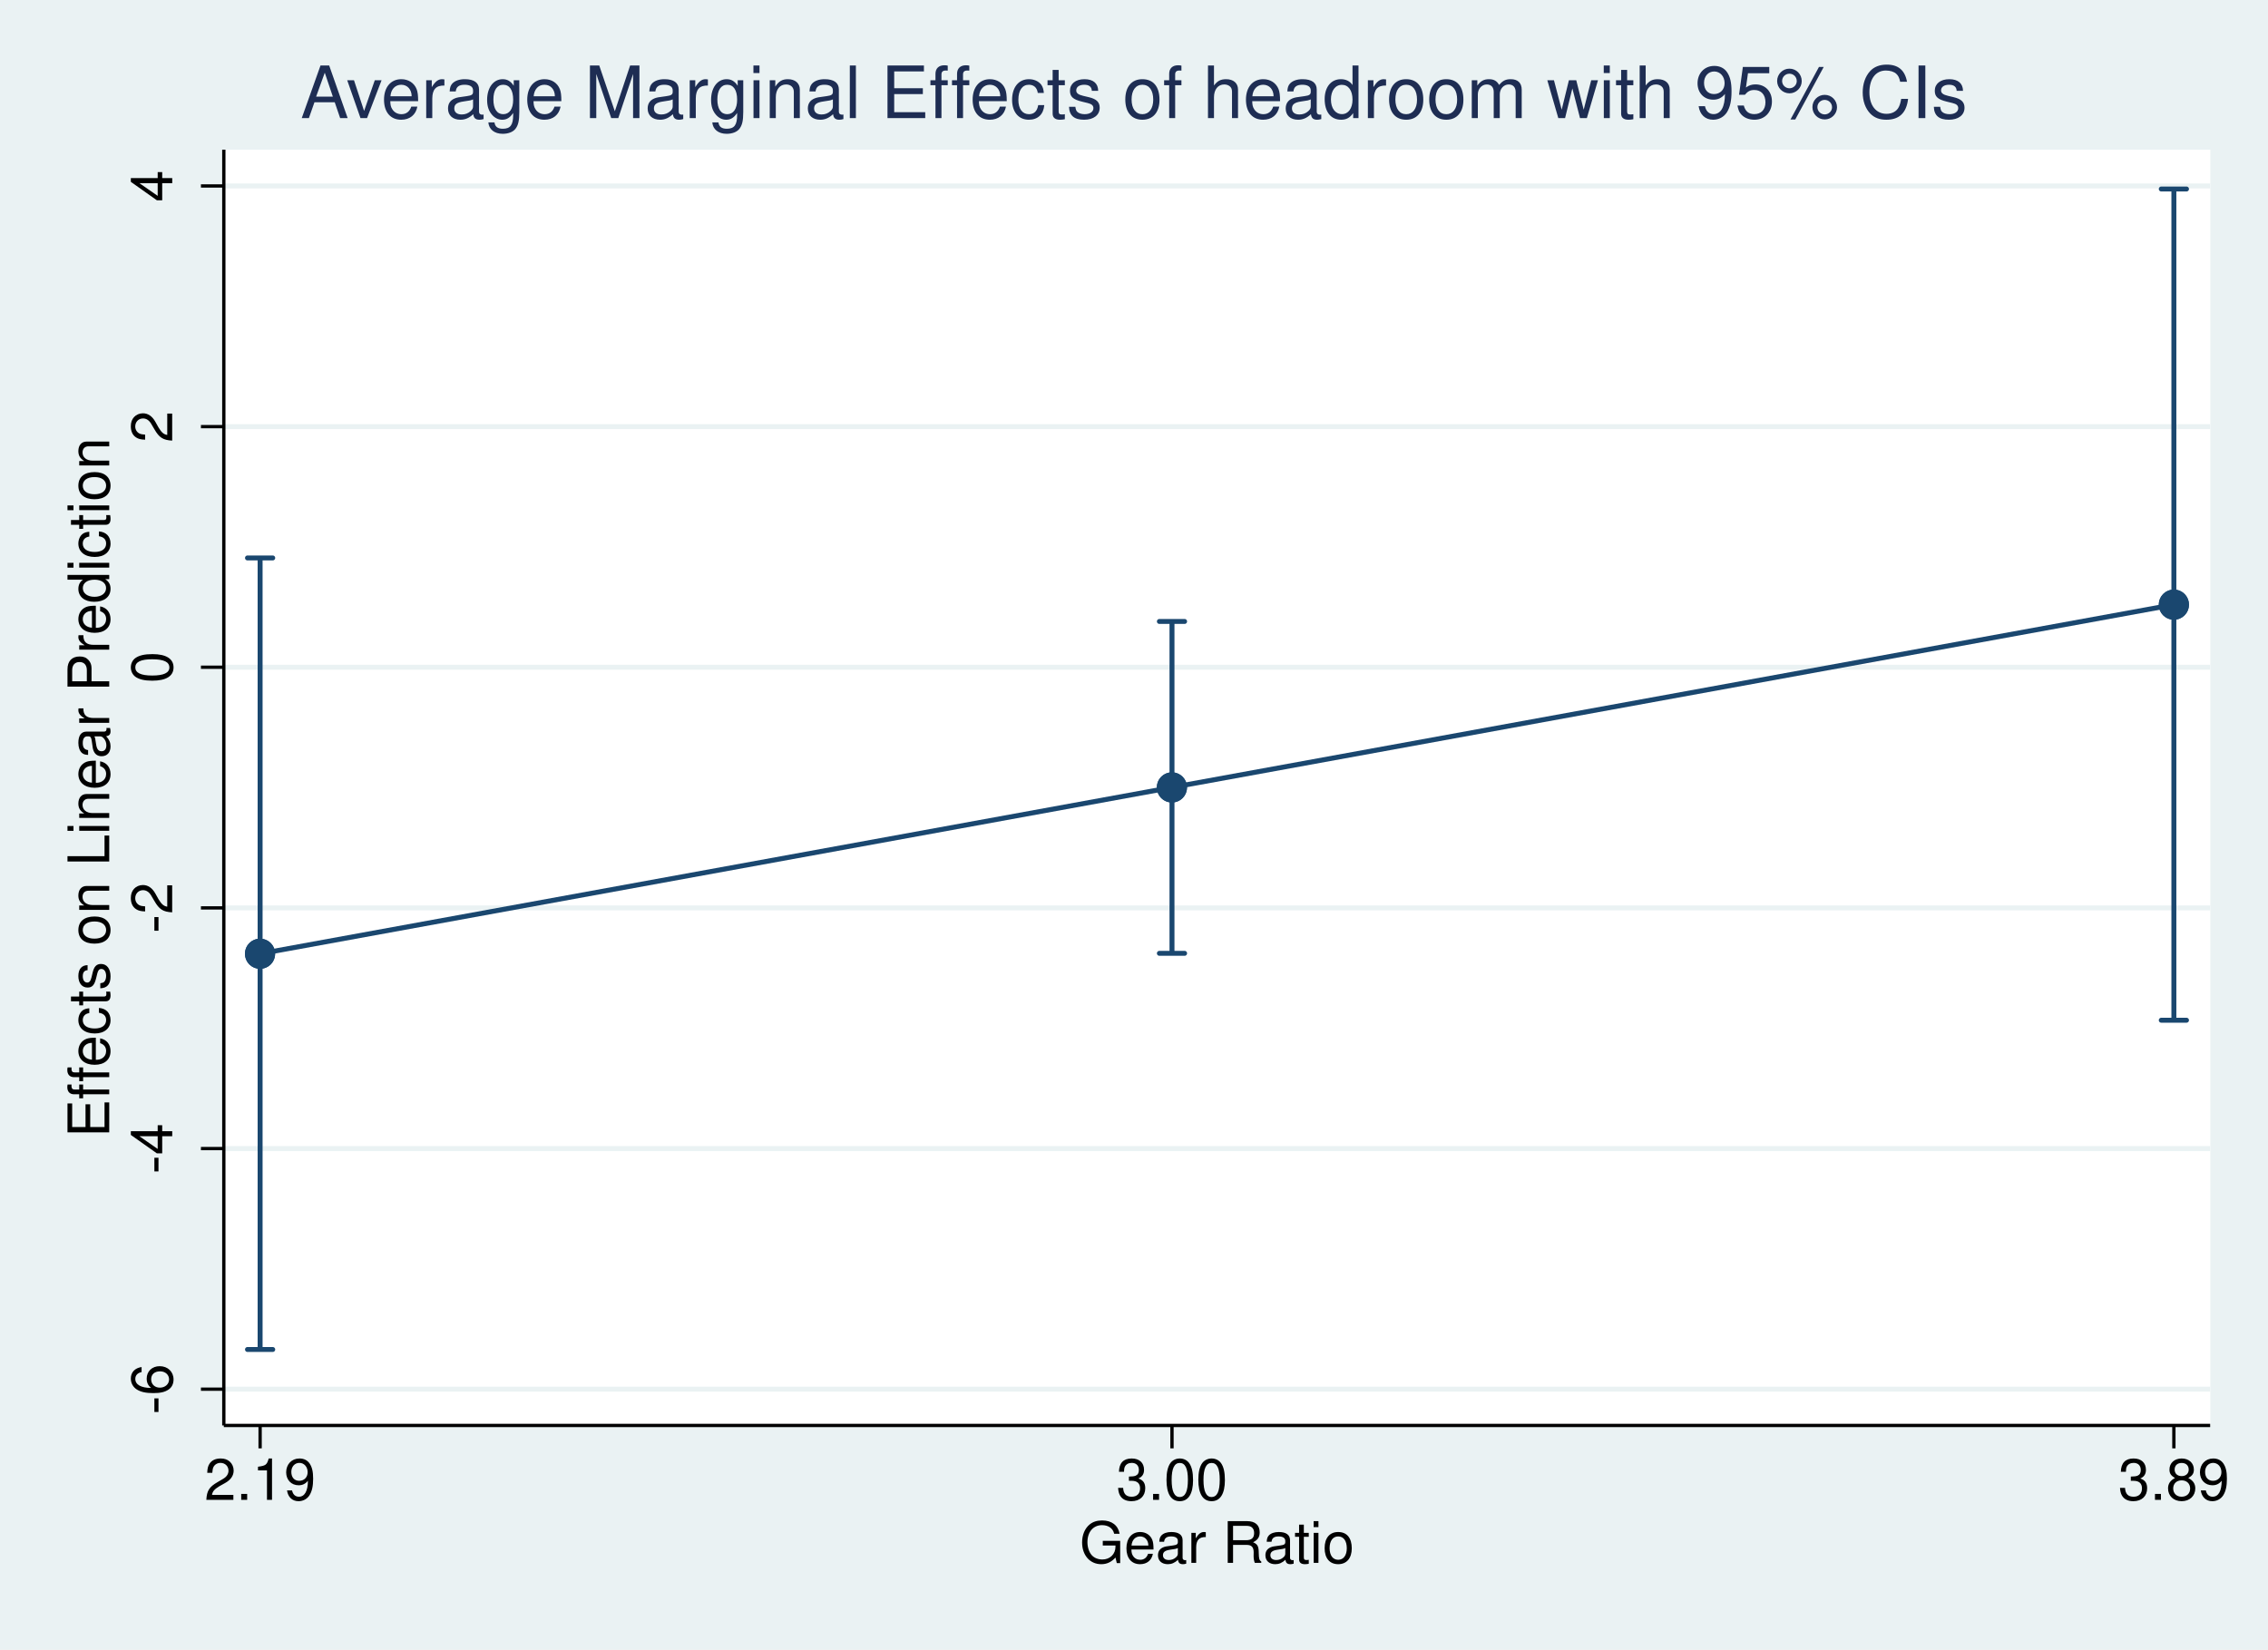
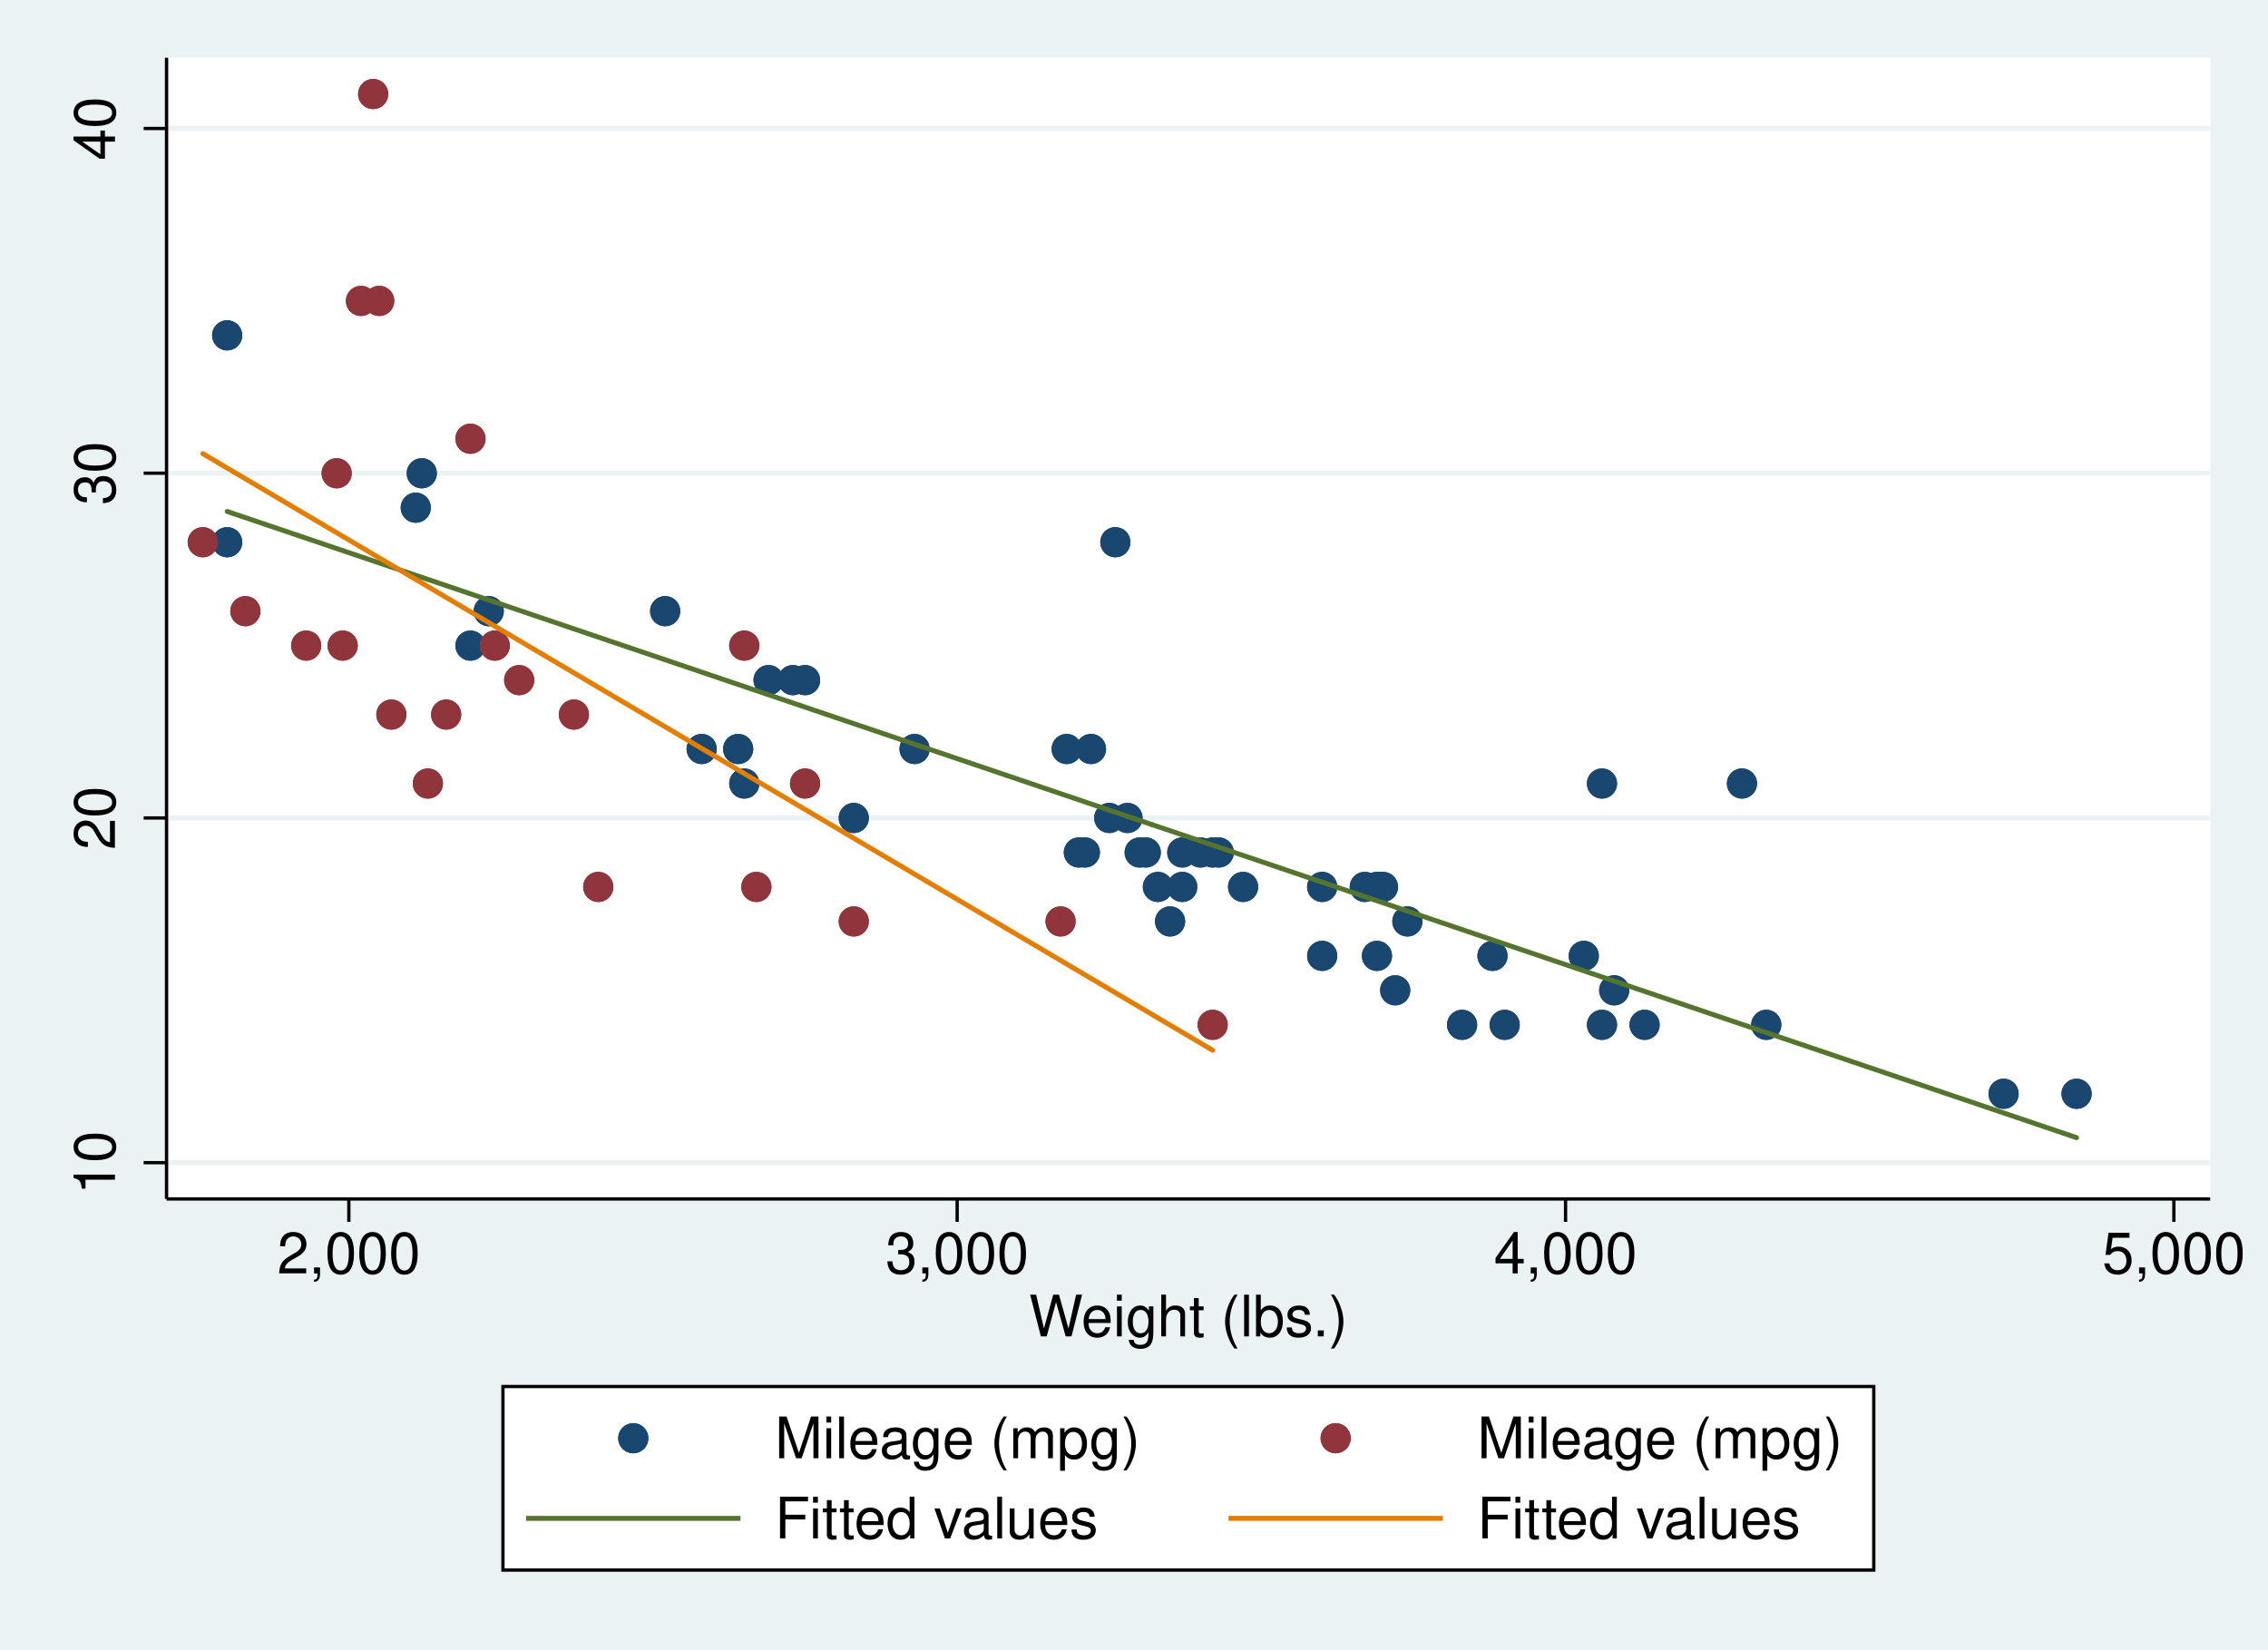
<svg xmlns="http://www.w3.org/2000/svg" version="1.1" width="5.50in" height="4.00in" viewBox="0 0 3960 2880">
  <rect x="0" y="0" width="3960" height="2880" style="fill:#EAF2F3;stroke:none" />
  <rect x="0.00" y="0.00" width="3959.88" height="2880.00" style="fill:#EAF2F3" />
  <rect x="2.88" y="2.88" width="3954.12" height="2874.24" style="fill:none;stroke:#EAF2F3;stroke-width:5.76" />
-   <rect x="390.80" y="261.37" width="3468.22" height="2227.82" style="fill:#FFFFFF" />
-   <rect x="393.68" y="264.25" width="3462.46" height="2222.06" style="fill:none;stroke:#FFFFFF;stroke-width:5.76" />
-   <line x1="390.80" y1="2425.82" x2="3859.02" y2="2425.82" style="stroke:#EAF2F3;stroke-width:8.64" />
-   <line x1="390.80" y1="2005.68" x2="3859.02" y2="2005.68" style="stroke:#EAF2F3;stroke-width:8.64" />
-   <line x1="390.80" y1="1585.41" x2="3859.02" y2="1585.41" style="stroke:#EAF2F3;stroke-width:8.64" />
-   <line x1="390.80" y1="1165.14" x2="3859.02" y2="1165.14" style="stroke:#EAF2F3;stroke-width:8.64" />
-   <line x1="390.80" y1="745.00" x2="3859.02" y2="745.00" style="stroke:#EAF2F3;stroke-width:8.64" />
-   <line x1="390.80" y1="324.73" x2="3859.02" y2="324.73" style="stroke:#EAF2F3;stroke-width:8.64" />
-   <line x1="454.16" y1="2356.52" x2="454.16" y2="974.31" style="stroke:#1A476F;stroke-width:8.64" />
-   <line x1="432.13" y1="974.31" x2="476.19" y2="974.31" stroke-linecap="round" style="stroke:#1A476F;stroke-width:8.64" />
-   <line x1="432.13" y1="2356.52" x2="476.19" y2="2356.52" stroke-linecap="round" style="stroke:#1A476F;stroke-width:8.64" />
-   <line x1="2046.33" y1="1664.74" x2="2046.33" y2="1085.20" style="stroke:#1A476F;stroke-width:8.64" />
-   <line x1="2024.30" y1="1085.20" x2="2068.36" y2="1085.20" stroke-linecap="round" style="stroke:#1A476F;stroke-width:8.64" />
-   <line x1="2024.30" y1="1664.74" x2="2068.36" y2="1664.74" stroke-linecap="round" style="stroke:#1A476F;stroke-width:8.64" />
-   <line x1="3795.66" y1="1781.56" x2="3795.66" y2="330.05" style="stroke:#1A476F;stroke-width:8.64" />
-   <line x1="3773.63" y1="330.05" x2="3817.69" y2="330.05" stroke-linecap="round" style="stroke:#1A476F;stroke-width:8.64" />
-   <line x1="3773.63" y1="1781.56" x2="3817.69" y2="1781.56" stroke-linecap="round" style="stroke:#1A476F;stroke-width:8.64" />
-   <line x1="454.04" y1="1665.48" x2="2046.21" y2="1375.03" stroke-linecap="round" style="stroke:#1A476F;stroke-width:8.64" />
-   <line x1="2046.21" y1="1375.03" x2="3795.66" y2="1055.87" stroke-linecap="round" style="stroke:#1A476F;stroke-width:8.64" />
-   <circle cx="454.04" cy="1665.48" r="26.35" style="fill:#1A476F" />
-   <circle cx="454.04" cy="1665.48" r="22.03" style="fill:none;stroke:#1A476F;stroke-width:8.64" />
-   <circle cx="2046.21" cy="1375.03" r="26.35" style="fill:#1A476F" />
-   <circle cx="2046.21" cy="1375.03" r="22.03" style="fill:none;stroke:#1A476F;stroke-width:8.64" />
-   <circle cx="3795.66" cy="1055.87" r="26.35" style="fill:#1A476F" />
-   <circle cx="3795.66" cy="1055.87" r="22.03" style="fill:none;stroke:#1A476F;stroke-width:8.64" />
-   <line x1="390.80" y1="2489.19" x2="390.80" y2="261.37" style="stroke:#000000;stroke-width:5.76" />
-   <line x1="390.80" y1="2425.82" x2="350.83" y2="2425.82" style="stroke:#000000;stroke-width:5.76" />
-   <text x="300.72" y="2425.82" style="font-family:'Helvetica';font-size:99.99px;fill:#000000" transform="rotate(-90 300.72,2425.82)" text-anchor="middle">-6</text>
-   <line x1="390.80" y1="2005.68" x2="350.83" y2="2005.68" style="stroke:#000000;stroke-width:5.76" />
-   <text x="300.72" y="2005.68" style="font-family:'Helvetica';font-size:99.99px;fill:#000000" transform="rotate(-90 300.72,2005.68)" text-anchor="middle">-4</text>
-   <line x1="390.80" y1="1585.41" x2="350.83" y2="1585.41" style="stroke:#000000;stroke-width:5.76" />
-   <text x="300.72" y="1585.41" style="font-family:'Helvetica';font-size:99.99px;fill:#000000" transform="rotate(-90 300.72,1585.41)" text-anchor="middle">-2</text>
-   <line x1="390.80" y1="1165.14" x2="350.83" y2="1165.14" style="stroke:#000000;stroke-width:5.76" />
-   <text x="300.72" y="1165.14" style="font-family:'Helvetica';font-size:99.99px;fill:#000000" transform="rotate(-90 300.72,1165.14)" text-anchor="middle">0</text>
-   <line x1="390.80" y1="745.00" x2="350.83" y2="745.00" style="stroke:#000000;stroke-width:5.76" />
-   <text x="300.72" y="745.00" style="font-family:'Helvetica';font-size:99.99px;fill:#000000" transform="rotate(-90 300.72,745.00)" text-anchor="middle">2</text>
-   <line x1="390.80" y1="324.73" x2="350.83" y2="324.73" style="stroke:#000000;stroke-width:5.76" />
-   <text x="300.72" y="324.73" style="font-family:'Helvetica';font-size:99.99px;fill:#000000" transform="rotate(-90 300.72,324.73)" text-anchor="middle">4</text>
-   <text x="190.71" y="1375.28" style="font-family:'Helvetica';font-size:99.99px;fill:#000000" transform="rotate(-90 190.71,1375.28)" text-anchor="middle">Effects on Linear Prediction</text>
-   <line x1="390.80" y1="2489.19" x2="3859.02" y2="2489.19" style="stroke:#000000;stroke-width:5.76" />
-   <line x1="454.16" y1="2489.19" x2="454.16" y2="2529.16" style="stroke:#000000;stroke-width:5.76" />
-   <text x="454.16" y="2619.14" style="font-family:'Helvetica';font-size:99.99px;fill:#000000" text-anchor="middle">2.19</text>
-   <line x1="2046.33" y1="2489.19" x2="2046.33" y2="2529.16" style="stroke:#000000;stroke-width:5.76" />
-   <text x="2046.33" y="2619.14" style="font-family:'Helvetica';font-size:99.99px;fill:#000000" text-anchor="middle">3.00</text>
-   <line x1="3795.66" y1="2489.19" x2="3795.66" y2="2529.16" style="stroke:#000000;stroke-width:5.76" />
-   <text x="3795.66" y="2619.14" style="font-family:'Helvetica';font-size:99.99px;fill:#000000" text-anchor="middle">3.89</text>
-   <text x="2124.91" y="2729.16" style="font-family:'Helvetica';font-size:99.99px;fill:#000000" text-anchor="middle">Gear Ratio</text>
-   <text x="1980.00" y="206.19" style="font-family:'Helvetica';font-size:125.98px;fill:#1E2D53" text-anchor="middle">Average Marginal Effects of headroom with 95% CIs</text>
+   <rect x="290.81" y="100.86" width="3568.21" height="1992.81" style="fill:#FFFFFF" />
+   <rect x="293.69" y="103.74" width="3562.45" height="1987.05" style="fill:none;stroke:#FFFFFF;stroke-width:5.76" />
+   <line x1="290.81" y1="2030.31" x2="3859.02" y2="2030.31" style="stroke:#EAF2F3;stroke-width:8.64" />
+   <line x1="290.81" y1="1428.37" x2="3859.02" y2="1428.37" style="stroke:#EAF2F3;stroke-width:8.64" />
+   <line x1="290.81" y1="826.30" x2="3859.02" y2="826.30" style="stroke:#EAF2F3;stroke-width:8.64" />
+   <line x1="290.81" y1="224.37" x2="3859.02" y2="224.37" style="stroke:#EAF2F3;stroke-width:8.64" />
+   <circle cx="1596.87" cy="1307.95" r="26.35" style="fill:#1A476F" />
+   <circle cx="1596.87" cy="1307.95" r="22.03" style="fill:none;stroke:#1A476F;stroke-width:8.64" />
+   <circle cx="2042.99" cy="1609.05" r="26.35" style="fill:#1A476F" />
+   <circle cx="2042.99" cy="1609.05" r="22.03" style="fill:none;stroke:#1A476F;stroke-width:8.64" />
+   <circle cx="1288.86" cy="1307.95" r="26.35" style="fill:#1A476F" />
+   <circle cx="1288.86" cy="1307.95" r="22.03" style="fill:none;stroke:#1A476F;stroke-width:8.64" />
+   <circle cx="1936.81" cy="1428.37" r="26.35" style="fill:#1A476F" />
+   <circle cx="1936.81" cy="1428.37" r="22.03" style="fill:none;stroke:#1A476F;stroke-width:8.64" />
+   <circle cx="2818.41" cy="1729.34" r="26.35" style="fill:#1A476F" />
+   <circle cx="2818.41" cy="1729.34" r="22.03" style="fill:none;stroke:#1A476F;stroke-width:8.64" />
+   <circle cx="2382.93" cy="1548.78" r="26.35" style="fill:#1A476F" />
+   <circle cx="2382.93" cy="1548.78" r="22.03" style="fill:none;stroke:#1A476F;stroke-width:8.64" />
+   <circle cx="853.38" cy="1067.25" r="26.35" style="fill:#1A476F" />
+   <circle cx="853.38" cy="1067.25" r="22.03" style="fill:none;stroke:#1A476F;stroke-width:8.64" />
+   <circle cx="1968.62" cy="1428.37" r="26.35" style="fill:#1A476F" />
+   <circle cx="1968.62" cy="1428.37" r="22.03" style="fill:none;stroke:#1A476F;stroke-width:8.64" />
+   <circle cx="2605.93" cy="1669.19" r="26.35" style="fill:#1A476F" />
+   <circle cx="2605.93" cy="1669.19" r="22.03" style="fill:none;stroke:#1A476F;stroke-width:8.64" />
+   <circle cx="2096.08" cy="1488.64" r="26.35" style="fill:#1A476F" />
+   <circle cx="2096.08" cy="1488.64" r="22.03" style="fill:none;stroke:#1A476F;stroke-width:8.64" />
+   <circle cx="3083.97" cy="1789.60" r="26.35" style="fill:#1A476F" />
+   <circle cx="3083.97" cy="1789.60" r="22.03" style="fill:none;stroke:#1A476F;stroke-width:8.64" />
+   <circle cx="2627.21" cy="1789.60" r="26.35" style="fill:#1A476F" />
+   <circle cx="2627.21" cy="1789.60" r="22.03" style="fill:none;stroke:#1A476F;stroke-width:8.64" />
+   <circle cx="3041.53" cy="1368.22" r="26.35" style="fill:#1A476F" />
+   <circle cx="3041.53" cy="1368.22" r="22.03" style="fill:none;stroke:#1A476F;stroke-width:8.64" />
+   <circle cx="725.92" cy="886.57" r="26.35" style="fill:#1A476F" />
+   <circle cx="725.92" cy="886.57" r="22.03" style="fill:none;stroke:#1A476F;stroke-width:8.64" />
+   <circle cx="2404.22" cy="1669.19" r="26.35" style="fill:#1A476F" />
+   <circle cx="2404.22" cy="1669.19" r="22.03" style="fill:none;stroke:#1A476F;stroke-width:8.64" />
+   <circle cx="1862.44" cy="1307.95" r="26.35" style="fill:#1A476F" />
+   <circle cx="1862.44" cy="1307.95" r="22.03" style="fill:none;stroke:#1A476F;stroke-width:8.64" />
+   <circle cx="1904.88" cy="1307.95" r="26.35" style="fill:#1A476F" />
+   <circle cx="1904.88" cy="1307.95" r="22.03" style="fill:none;stroke:#1A476F;stroke-width:8.64" />
+   <circle cx="1405.68" cy="1187.67" r="26.35" style="fill:#1A476F" />
+   <circle cx="1405.68" cy="1187.67" r="22.03" style="fill:none;stroke:#1A476F;stroke-width:8.64" />
+   <circle cx="2128.01" cy="1488.64" r="26.35" style="fill:#1A476F" />
+   <circle cx="2128.01" cy="1488.64" r="22.03" style="fill:none;stroke:#1A476F;stroke-width:8.64" />
+   <circle cx="736.44" cy="826.43" r="26.35" style="fill:#1A476F" />
+   <circle cx="736.44" cy="826.43" r="22.03" style="fill:none;stroke:#1A476F;stroke-width:8.64" />
+   <circle cx="2308.56" cy="1548.78" r="26.35" style="fill:#1A476F" />
+   <circle cx="2308.56" cy="1548.78" r="22.03" style="fill:none;stroke:#1A476F;stroke-width:8.64" />
+   <circle cx="2308.56" cy="1669.19" r="26.35" style="fill:#1A476F" />
+   <circle cx="2308.56" cy="1669.19" r="22.03" style="fill:none;stroke:#1A476F;stroke-width:8.64" />
+   <circle cx="2457.30" cy="1609.05" r="26.35" style="fill:#1A476F" />
+   <circle cx="2457.30" cy="1609.05" r="22.03" style="fill:none;stroke:#1A476F;stroke-width:8.64" />
+   <circle cx="396.62" cy="946.84" r="26.35" style="fill:#1A476F" />
+   <circle cx="396.62" cy="946.84" r="22.03" style="fill:none;stroke:#1A476F;stroke-width:8.64" />
+   <circle cx="1299.50" cy="1368.22" r="26.35" style="fill:#1A476F" />
+   <circle cx="1299.50" cy="1368.22" r="22.03" style="fill:none;stroke:#1A476F;stroke-width:8.64" />
+   <circle cx="3625.75" cy="1910.02" r="26.35" style="fill:#1A476F" />
+   <circle cx="3625.75" cy="1910.02" r="22.03" style="fill:none;stroke:#1A476F;stroke-width:8.64" />
+   <circle cx="3498.29" cy="1910.02" r="26.35" style="fill:#1A476F" />
+   <circle cx="3498.29" cy="1910.02" r="22.03" style="fill:none;stroke:#1A476F;stroke-width:8.64" />
+   <circle cx="2552.84" cy="1789.60" r="26.35" style="fill:#1A476F" />
+   <circle cx="2552.84" cy="1789.60" r="22.03" style="fill:none;stroke:#1A476F;stroke-width:8.64" />
+   <circle cx="1225.12" cy="1307.95" r="26.35" style="fill:#1A476F" />
+   <circle cx="1225.12" cy="1307.95" r="22.03" style="fill:none;stroke:#1A476F;stroke-width:8.64" />
+   <circle cx="2797.12" cy="1789.60" r="26.35" style="fill:#1A476F" />
+   <circle cx="2797.12" cy="1789.60" r="22.03" style="fill:none;stroke:#1A476F;stroke-width:8.64" />
+   <circle cx="2436.02" cy="1729.34" r="26.35" style="fill:#1A476F" />
+   <circle cx="2436.02" cy="1729.34" r="22.03" style="fill:none;stroke:#1A476F;stroke-width:8.64" />
+   <circle cx="2064.27" cy="1548.78" r="26.35" style="fill:#1A476F" />
+   <circle cx="2064.27" cy="1548.78" r="22.03" style="fill:none;stroke:#1A476F;stroke-width:8.64" />
+   <circle cx="2871.49" cy="1789.60" r="26.35" style="fill:#1A476F" />
+   <circle cx="2871.49" cy="1789.60" r="22.03" style="fill:none;stroke:#1A476F;stroke-width:8.64" />
+   <circle cx="1490.69" cy="1428.37" r="26.35" style="fill:#1A476F" />
+   <circle cx="1490.69" cy="1428.37" r="22.03" style="fill:none;stroke:#1A476F;stroke-width:8.64" />
+   <circle cx="2797.12" cy="1368.22" r="26.35" style="fill:#1A476F" />
+   <circle cx="2797.12" cy="1368.22" r="22.03" style="fill:none;stroke:#1A476F;stroke-width:8.64" />
+   <circle cx="2000.54" cy="1488.64" r="26.35" style="fill:#1A476F" />
+   <circle cx="2000.54" cy="1488.64" r="22.03" style="fill:none;stroke:#1A476F;stroke-width:8.64" />
+   <circle cx="1989.90" cy="1488.64" r="26.35" style="fill:#1A476F" />
+   <circle cx="1989.90" cy="1488.64" r="22.03" style="fill:none;stroke:#1A476F;stroke-width:8.64" />
+   <circle cx="2404.22" cy="1548.78" r="26.35" style="fill:#1A476F" />
+   <circle cx="2404.22" cy="1548.78" r="22.03" style="fill:none;stroke:#1A476F;stroke-width:8.64" />
+   <circle cx="2064.27" cy="1488.64" r="26.35" style="fill:#1A476F" />
+   <circle cx="2064.27" cy="1488.64" r="22.03" style="fill:none;stroke:#1A476F;stroke-width:8.64" />
+   <circle cx="1384.39" cy="1187.67" r="26.35" style="fill:#1A476F" />
+   <circle cx="1384.39" cy="1187.67" r="22.03" style="fill:none;stroke:#1A476F;stroke-width:8.64" />
+   <circle cx="2765.32" cy="1669.19" r="26.35" style="fill:#1A476F" />
+   <circle cx="2765.32" cy="1669.19" r="22.03" style="fill:none;stroke:#1A476F;stroke-width:8.64" />
+   <circle cx="1947.45" cy="946.84" r="26.35" style="fill:#1A476F" />
+   <circle cx="1947.45" cy="946.84" r="22.03" style="fill:none;stroke:#1A476F;stroke-width:8.64" />
+   <circle cx="396.62" cy="585.60" r="26.35" style="fill:#1A476F" />
+   <circle cx="396.62" cy="585.60" r="22.03" style="fill:none;stroke:#1A476F;stroke-width:8.64" />
+   <circle cx="821.45" cy="1127.40" r="26.35" style="fill:#1A476F" />
+   <circle cx="821.45" cy="1127.40" r="22.03" style="fill:none;stroke:#1A476F;stroke-width:8.64" />
+   <circle cx="1161.39" cy="1067.25" r="26.35" style="fill:#1A476F" />
+   <circle cx="1161.39" cy="1067.25" r="22.03" style="fill:none;stroke:#1A476F;stroke-width:8.64" />
+   <circle cx="2021.70" cy="1548.78" r="26.35" style="fill:#1A476F" />
+   <circle cx="2021.70" cy="1548.78" r="22.03" style="fill:none;stroke:#1A476F;stroke-width:8.64" />
+   <circle cx="2414.73" cy="1548.78" r="26.35" style="fill:#1A476F" />
+   <circle cx="2414.73" cy="1548.78" r="22.03" style="fill:none;stroke:#1A476F;stroke-width:8.64" />
+   <circle cx="2170.45" cy="1548.78" r="26.35" style="fill:#1A476F" />
+   <circle cx="2170.45" cy="1548.78" r="22.03" style="fill:none;stroke:#1A476F;stroke-width:8.64" />
+   <circle cx="1894.24" cy="1488.64" r="26.35" style="fill:#1A476F" />
+   <circle cx="1894.24" cy="1488.64" r="22.03" style="fill:none;stroke:#1A476F;stroke-width:8.64" />
+   <circle cx="1883.72" cy="1488.64" r="26.35" style="fill:#1A476F" />
+   <circle cx="1883.72" cy="1488.64" r="22.03" style="fill:none;stroke:#1A476F;stroke-width:8.64" />
+   <circle cx="2117.36" cy="1488.64" r="26.35" style="fill:#1A476F" />
+   <circle cx="2117.36" cy="1488.64" r="22.03" style="fill:none;stroke:#1A476F;stroke-width:8.64" />
+   <circle cx="1341.94" cy="1187.67" r="26.35" style="fill:#1A476F" />
+   <circle cx="1341.94" cy="1187.67" r="22.03" style="fill:none;stroke:#1A476F;stroke-width:8.64" />
+   <circle cx="1490.69" cy="1609.05" r="26.35" style="fill:#90353B" />
+   <circle cx="1490.69" cy="1609.05" r="22.03" style="fill:none;stroke:#90353B;stroke-width:8.64" />
+   <circle cx="683.35" cy="1247.81" r="26.35" style="fill:#90353B" />
+   <circle cx="683.35" cy="1247.81" r="22.03" style="fill:none;stroke:#90353B;stroke-width:8.64" />
+   <circle cx="1299.50" cy="1127.40" r="26.35" style="fill:#90353B" />
+   <circle cx="1299.50" cy="1127.40" r="22.03" style="fill:none;stroke:#90353B;stroke-width:8.64" />
+   <circle cx="1002.00" cy="1247.81" r="26.35" style="fill:#90353B" />
+   <circle cx="1002.00" cy="1247.81" r="22.03" style="fill:none;stroke:#90353B;stroke-width:8.64" />
+   <circle cx="630.26" cy="525.46" r="26.35" style="fill:#90353B" />
+   <circle cx="630.26" cy="525.46" r="22.03" style="fill:none;stroke:#90353B;stroke-width:8.64" />
+   <circle cx="906.47" cy="1187.67" r="26.35" style="fill:#90353B" />
+   <circle cx="906.47" cy="1187.67" r="22.03" style="fill:none;stroke:#90353B;stroke-width:8.64" />
+   <circle cx="1405.68" cy="1368.22" r="26.35" style="fill:#90353B" />
+   <circle cx="1405.68" cy="1368.22" r="22.03" style="fill:none;stroke:#90353B;stroke-width:8.64" />
+   <circle cx="747.08" cy="1368.22" r="26.35" style="fill:#90353B" />
+   <circle cx="747.08" cy="1368.22" r="22.03" style="fill:none;stroke:#90353B;stroke-width:8.64" />
+   <circle cx="863.90" cy="1127.40" r="26.35" style="fill:#90353B" />
+   <circle cx="863.90" cy="1127.40" r="22.03" style="fill:none;stroke:#90353B;stroke-width:8.64" />
+   <circle cx="354.05" cy="946.84" r="26.35" style="fill:#90353B" />
+   <circle cx="354.05" cy="946.84" r="22.03" style="fill:none;stroke:#90353B;stroke-width:8.64" />
+   <circle cx="587.81" cy="826.43" r="26.35" style="fill:#90353B" />
+   <circle cx="587.81" cy="826.43" r="22.03" style="fill:none;stroke:#90353B;stroke-width:8.64" />
+   <circle cx="2117.36" cy="1789.60" r="26.35" style="fill:#90353B" />
+   <circle cx="2117.36" cy="1789.60" r="22.03" style="fill:none;stroke:#90353B;stroke-width:8.64" />
+   <circle cx="428.42" cy="1067.25" r="26.35" style="fill:#90353B" />
+   <circle cx="428.42" cy="1067.25" r="22.03" style="fill:none;stroke:#90353B;stroke-width:8.64" />
+   <circle cx="662.06" cy="525.46" r="26.35" style="fill:#90353B" />
+   <circle cx="662.06" cy="525.46" r="22.03" style="fill:none;stroke:#90353B;stroke-width:8.64" />
+   <circle cx="1044.57" cy="1548.78" r="26.35" style="fill:#90353B" />
+   <circle cx="1044.57" cy="1548.78" r="22.03" style="fill:none;stroke:#90353B;stroke-width:8.64" />
+   <circle cx="821.45" cy="766.16" r="26.35" style="fill:#90353B" />
+   <circle cx="821.45" cy="766.16" r="22.03" style="fill:none;stroke:#90353B;stroke-width:8.64" />
+   <circle cx="1320.66" cy="1548.78" r="26.35" style="fill:#90353B" />
+   <circle cx="1320.66" cy="1548.78" r="22.03" style="fill:none;stroke:#90353B;stroke-width:8.64" />
+   <circle cx="779.01" cy="1247.81" r="26.35" style="fill:#90353B" />
+   <circle cx="779.01" cy="1247.81" r="22.03" style="fill:none;stroke:#90353B;stroke-width:8.64" />
+   <circle cx="651.54" cy="164.22" r="26.35" style="fill:#90353B" />
+   <circle cx="651.54" cy="164.22" r="22.03" style="fill:none;stroke:#90353B;stroke-width:8.64" />
+   <circle cx="534.60" cy="1127.40" r="26.35" style="fill:#90353B" />
+   <circle cx="534.60" cy="1127.40" r="22.03" style="fill:none;stroke:#90353B;stroke-width:8.64" />
+   <circle cx="598.33" cy="1127.40" r="26.35" style="fill:#90353B" />
+   <circle cx="598.33" cy="1127.40" r="22.03" style="fill:none;stroke:#90353B;stroke-width:8.64" />
+   <circle cx="1851.80" cy="1609.05" r="26.35" style="fill:#90353B" />
+   <circle cx="1851.80" cy="1609.05" r="22.03" style="fill:none;stroke:#90353B;stroke-width:8.64" />
+   <line x1="396.62" y1="893.13" x2="2011.18" y2="1439.88" stroke-linecap="round" style="stroke:#55752F;stroke-width:8.64" />
+   <line x1="2011.18" y1="1439.88" x2="3625.75" y2="1986.62" stroke-linecap="round" style="stroke:#55752F;stroke-width:8.64" />
+   <line x1="354.05" y1="792.15" x2="1235.77" y2="1313.15" stroke-linecap="round" style="stroke:#E37E00;stroke-width:8.64" />
+   <line x1="1235.77" y1="1313.15" x2="2117.36" y2="1834.03" stroke-linecap="round" style="stroke:#E37E00;stroke-width:8.64" />
+   <line x1="290.81" y1="2093.67" x2="290.81" y2="100.86" style="stroke:#000000;stroke-width:5.76" />
+   <line x1="290.81" y1="2030.31" x2="250.84" y2="2030.31" style="stroke:#000000;stroke-width:5.76" />
+   <text x="200.73" y="2030.31" style="font-family:'Helvetica';font-size:99.99px;fill:#000000" transform="rotate(-90 200.73,2030.31)" text-anchor="middle">10</text>
+   <line x1="290.81" y1="1428.37" x2="250.84" y2="1428.37" style="stroke:#000000;stroke-width:5.76" />
+   <text x="200.73" y="1428.37" style="font-family:'Helvetica';font-size:99.99px;fill:#000000" transform="rotate(-90 200.73,1428.37)" text-anchor="middle">20</text>
+   <line x1="290.81" y1="826.30" x2="250.84" y2="826.30" style="stroke:#000000;stroke-width:5.76" />
+   <text x="200.73" y="826.30" style="font-family:'Helvetica';font-size:99.99px;fill:#000000" transform="rotate(-90 200.73,826.30)" text-anchor="middle">30</text>
+   <line x1="290.81" y1="224.37" x2="250.84" y2="224.37" style="stroke:#000000;stroke-width:5.76" />
+   <text x="200.73" y="224.37" style="font-family:'Helvetica';font-size:99.99px;fill:#000000" transform="rotate(-90 200.73,224.37)" text-anchor="middle">40</text>
+   <line x1="290.81" y1="2093.67" x2="3859.02" y2="2093.67" style="stroke:#000000;stroke-width:5.76" />
+   <line x1="609.10" y1="2093.67" x2="609.10" y2="2133.64" style="stroke:#000000;stroke-width:5.76" />
+   <text x="609.10" y="2223.62" style="font-family:'Helvetica';font-size:99.99px;fill:#000000" text-anchor="middle">2,000</text>
+   <line x1="1671.24" y1="2093.67" x2="1671.24" y2="2133.64" style="stroke:#000000;stroke-width:5.76" />
+   <text x="1671.24" y="2223.62" style="font-family:'Helvetica';font-size:99.99px;fill:#000000" text-anchor="middle">3,000</text>
+   <line x1="2733.51" y1="2093.67" x2="2733.51" y2="2133.64" style="stroke:#000000;stroke-width:5.76" />
+   <text x="2733.51" y="2223.62" style="font-family:'Helvetica';font-size:99.99px;fill:#000000" text-anchor="middle">4,000</text>
+   <line x1="3795.66" y1="2093.67" x2="3795.66" y2="2133.64" style="stroke:#000000;stroke-width:5.76" />
+   <text x="3795.66" y="2223.62" style="font-family:'Helvetica';font-size:99.99px;fill:#000000" text-anchor="middle">5,000</text>
+   <text x="2074.92" y="2333.64" style="font-family:'Helvetica';font-size:99.99px;fill:#000000" text-anchor="middle">Weight (lbs.)</text>
+   <rect x="875.28" y="2418.27" width="2399.26" height="326.34" style="fill:#FFFFFF" />
+   <rect x="878.16" y="2421.15" width="2393.51" height="320.58" style="fill:none;stroke:#000000;stroke-width:5.76" />
+   <circle cx="1105.71" cy="2511.46" r="26.35" style="fill:#1A476F" />
+   <circle cx="1105.71" cy="2511.46" r="22.03" style="fill:none;stroke:#1A476F;stroke-width:8.64" />
+   <circle cx="2332.07" cy="2511.46" r="26.35" style="fill:#90353B" />
+   <circle cx="2332.07" cy="2511.46" r="22.03" style="fill:none;stroke:#90353B;stroke-width:8.64" />
+   <line x1="918.47" y1="2651.43" x2="1292.94" y2="2651.43" style="stroke:#55752F;stroke-width:8.64" />
+   <line x1="2144.96" y1="2651.43" x2="2519.30" y2="2651.43" style="stroke:#E37E00;stroke-width:8.64" />
+   <text x="1352.96" y="2546.49" style="font-family:'Helvetica';font-size:99.99px;fill:#000000">Mileage (mpg)</text>
+   <text x="2579.32" y="2546.49" style="font-family:'Helvetica';font-size:99.99px;fill:#000000">Mileage (mpg)</text>
+   <text x="1352.96" y="2686.46" style="font-family:'Helvetica';font-size:99.99px;fill:#000000">Fitted values</text>
+   <text x="2579.32" y="2686.46" style="font-family:'Helvetica';font-size:99.99px;fill:#000000">Fitted values</text>
</svg>
